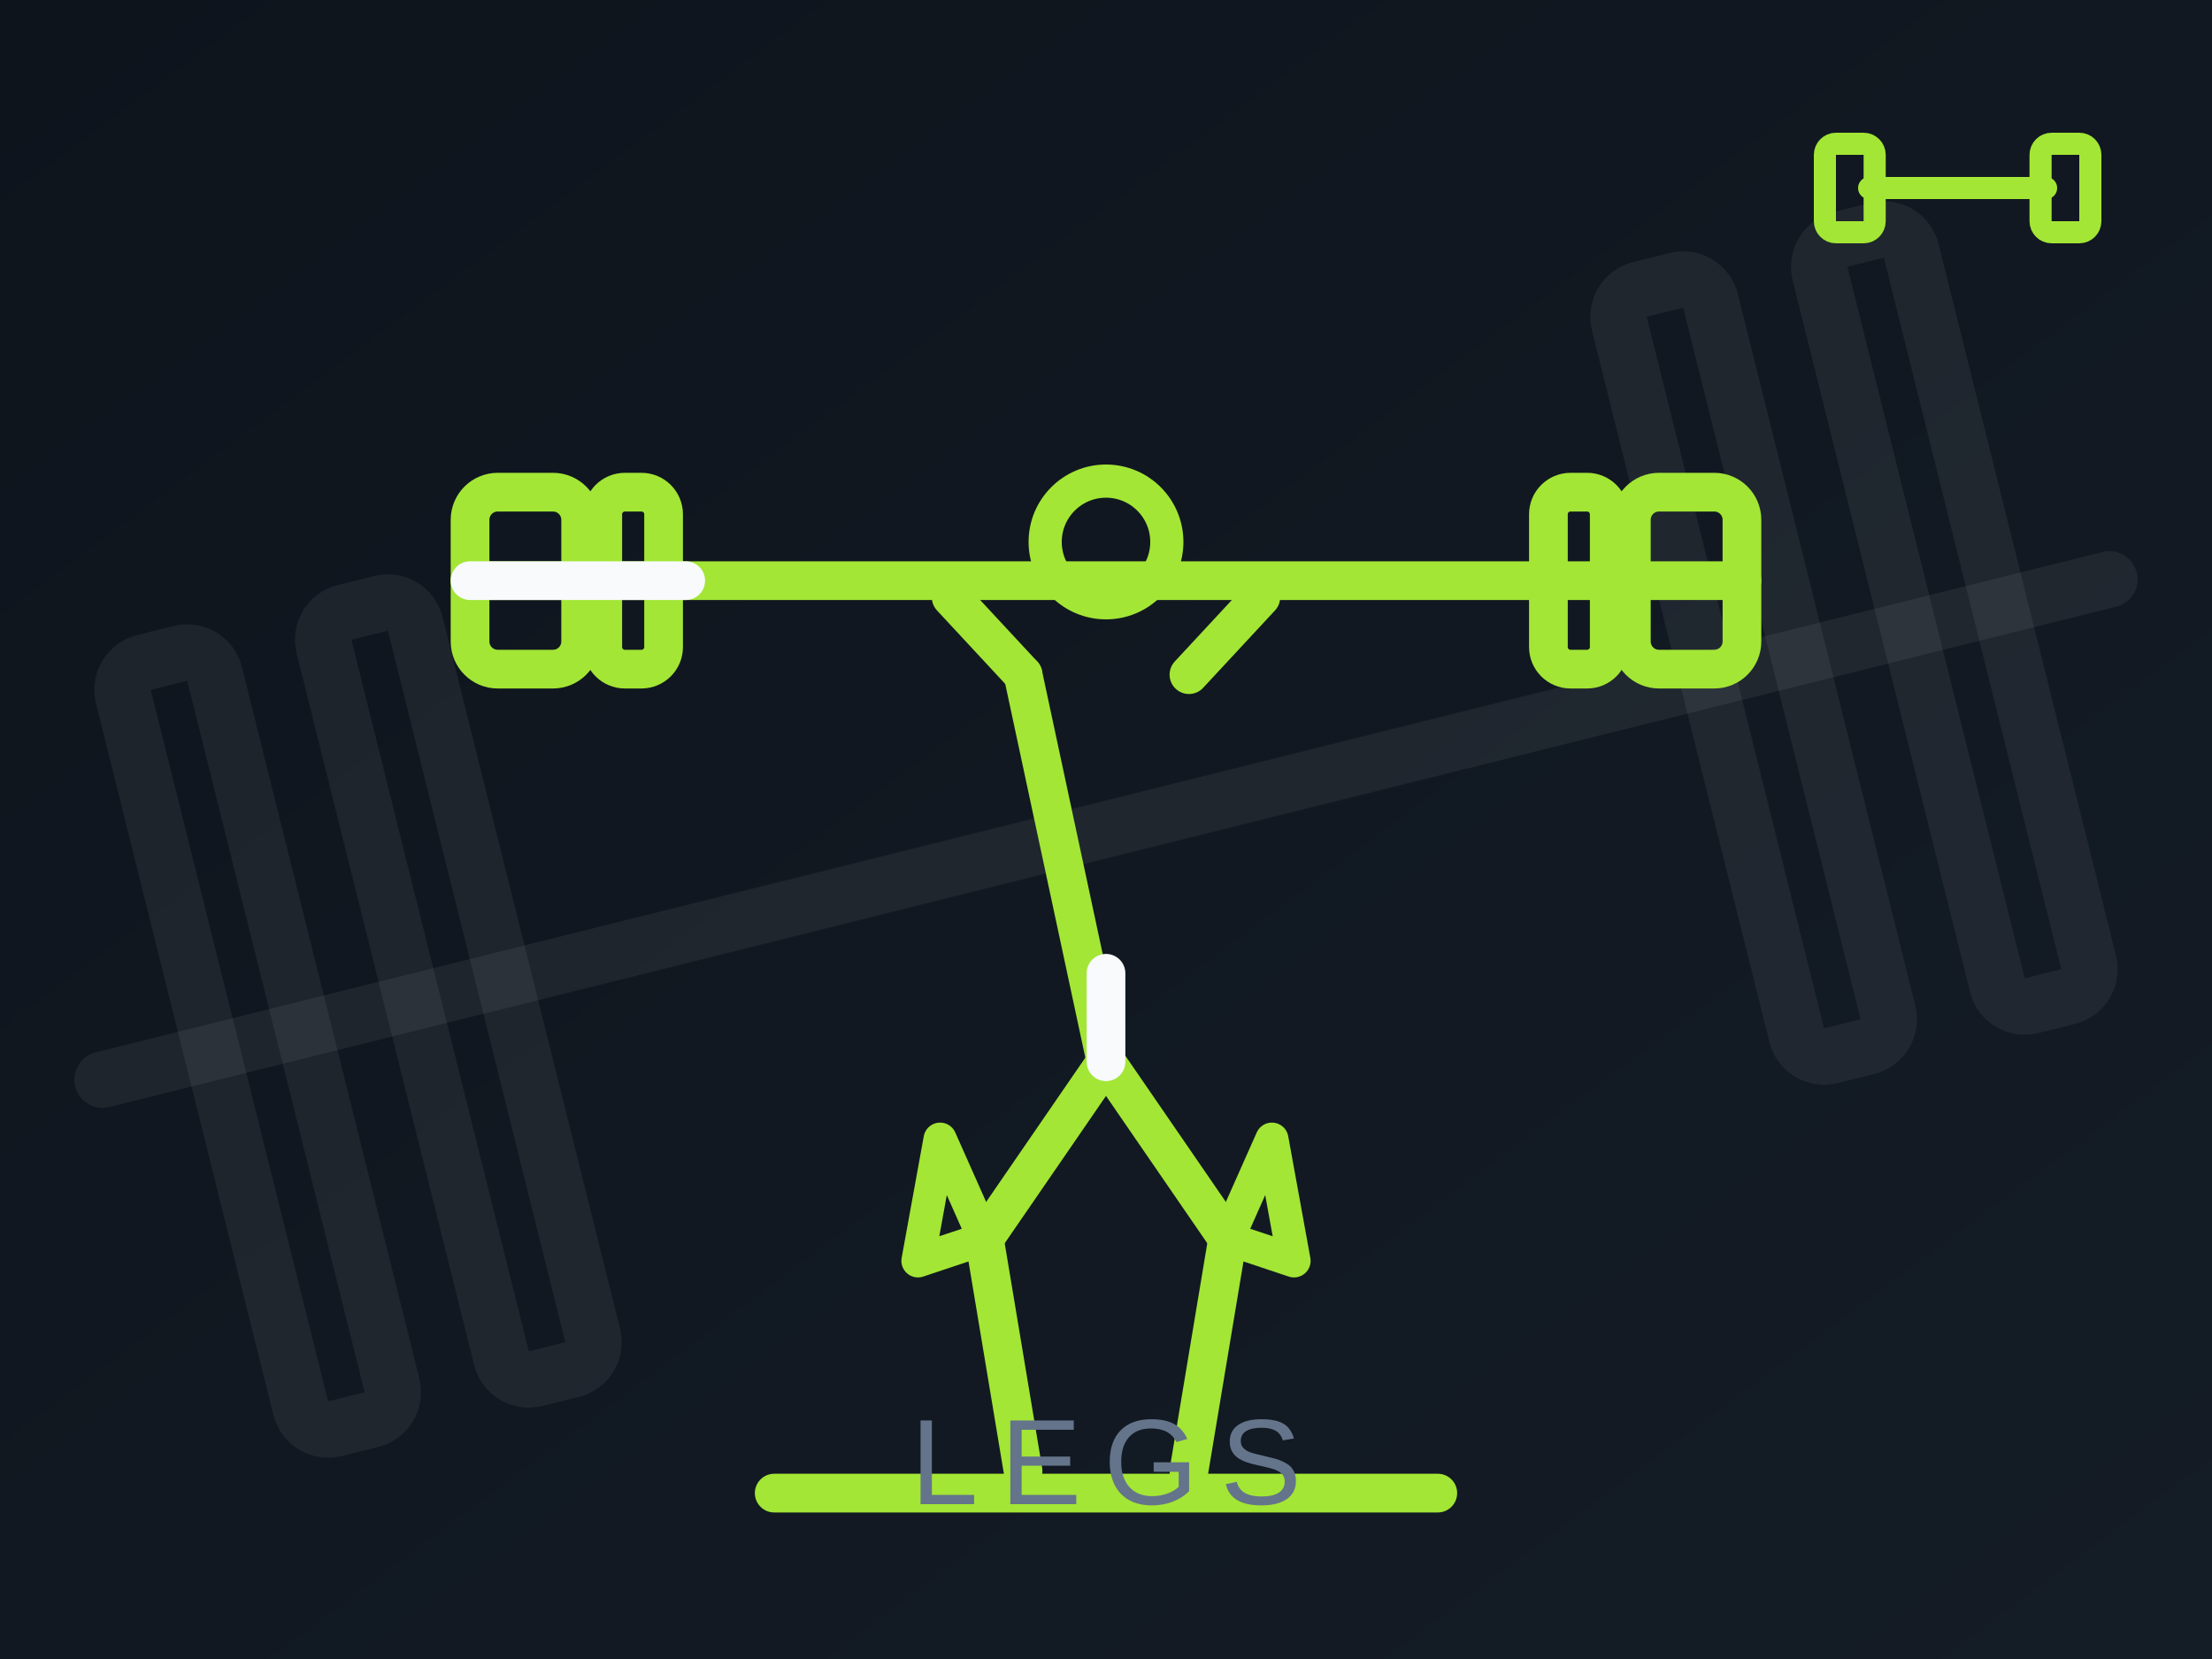
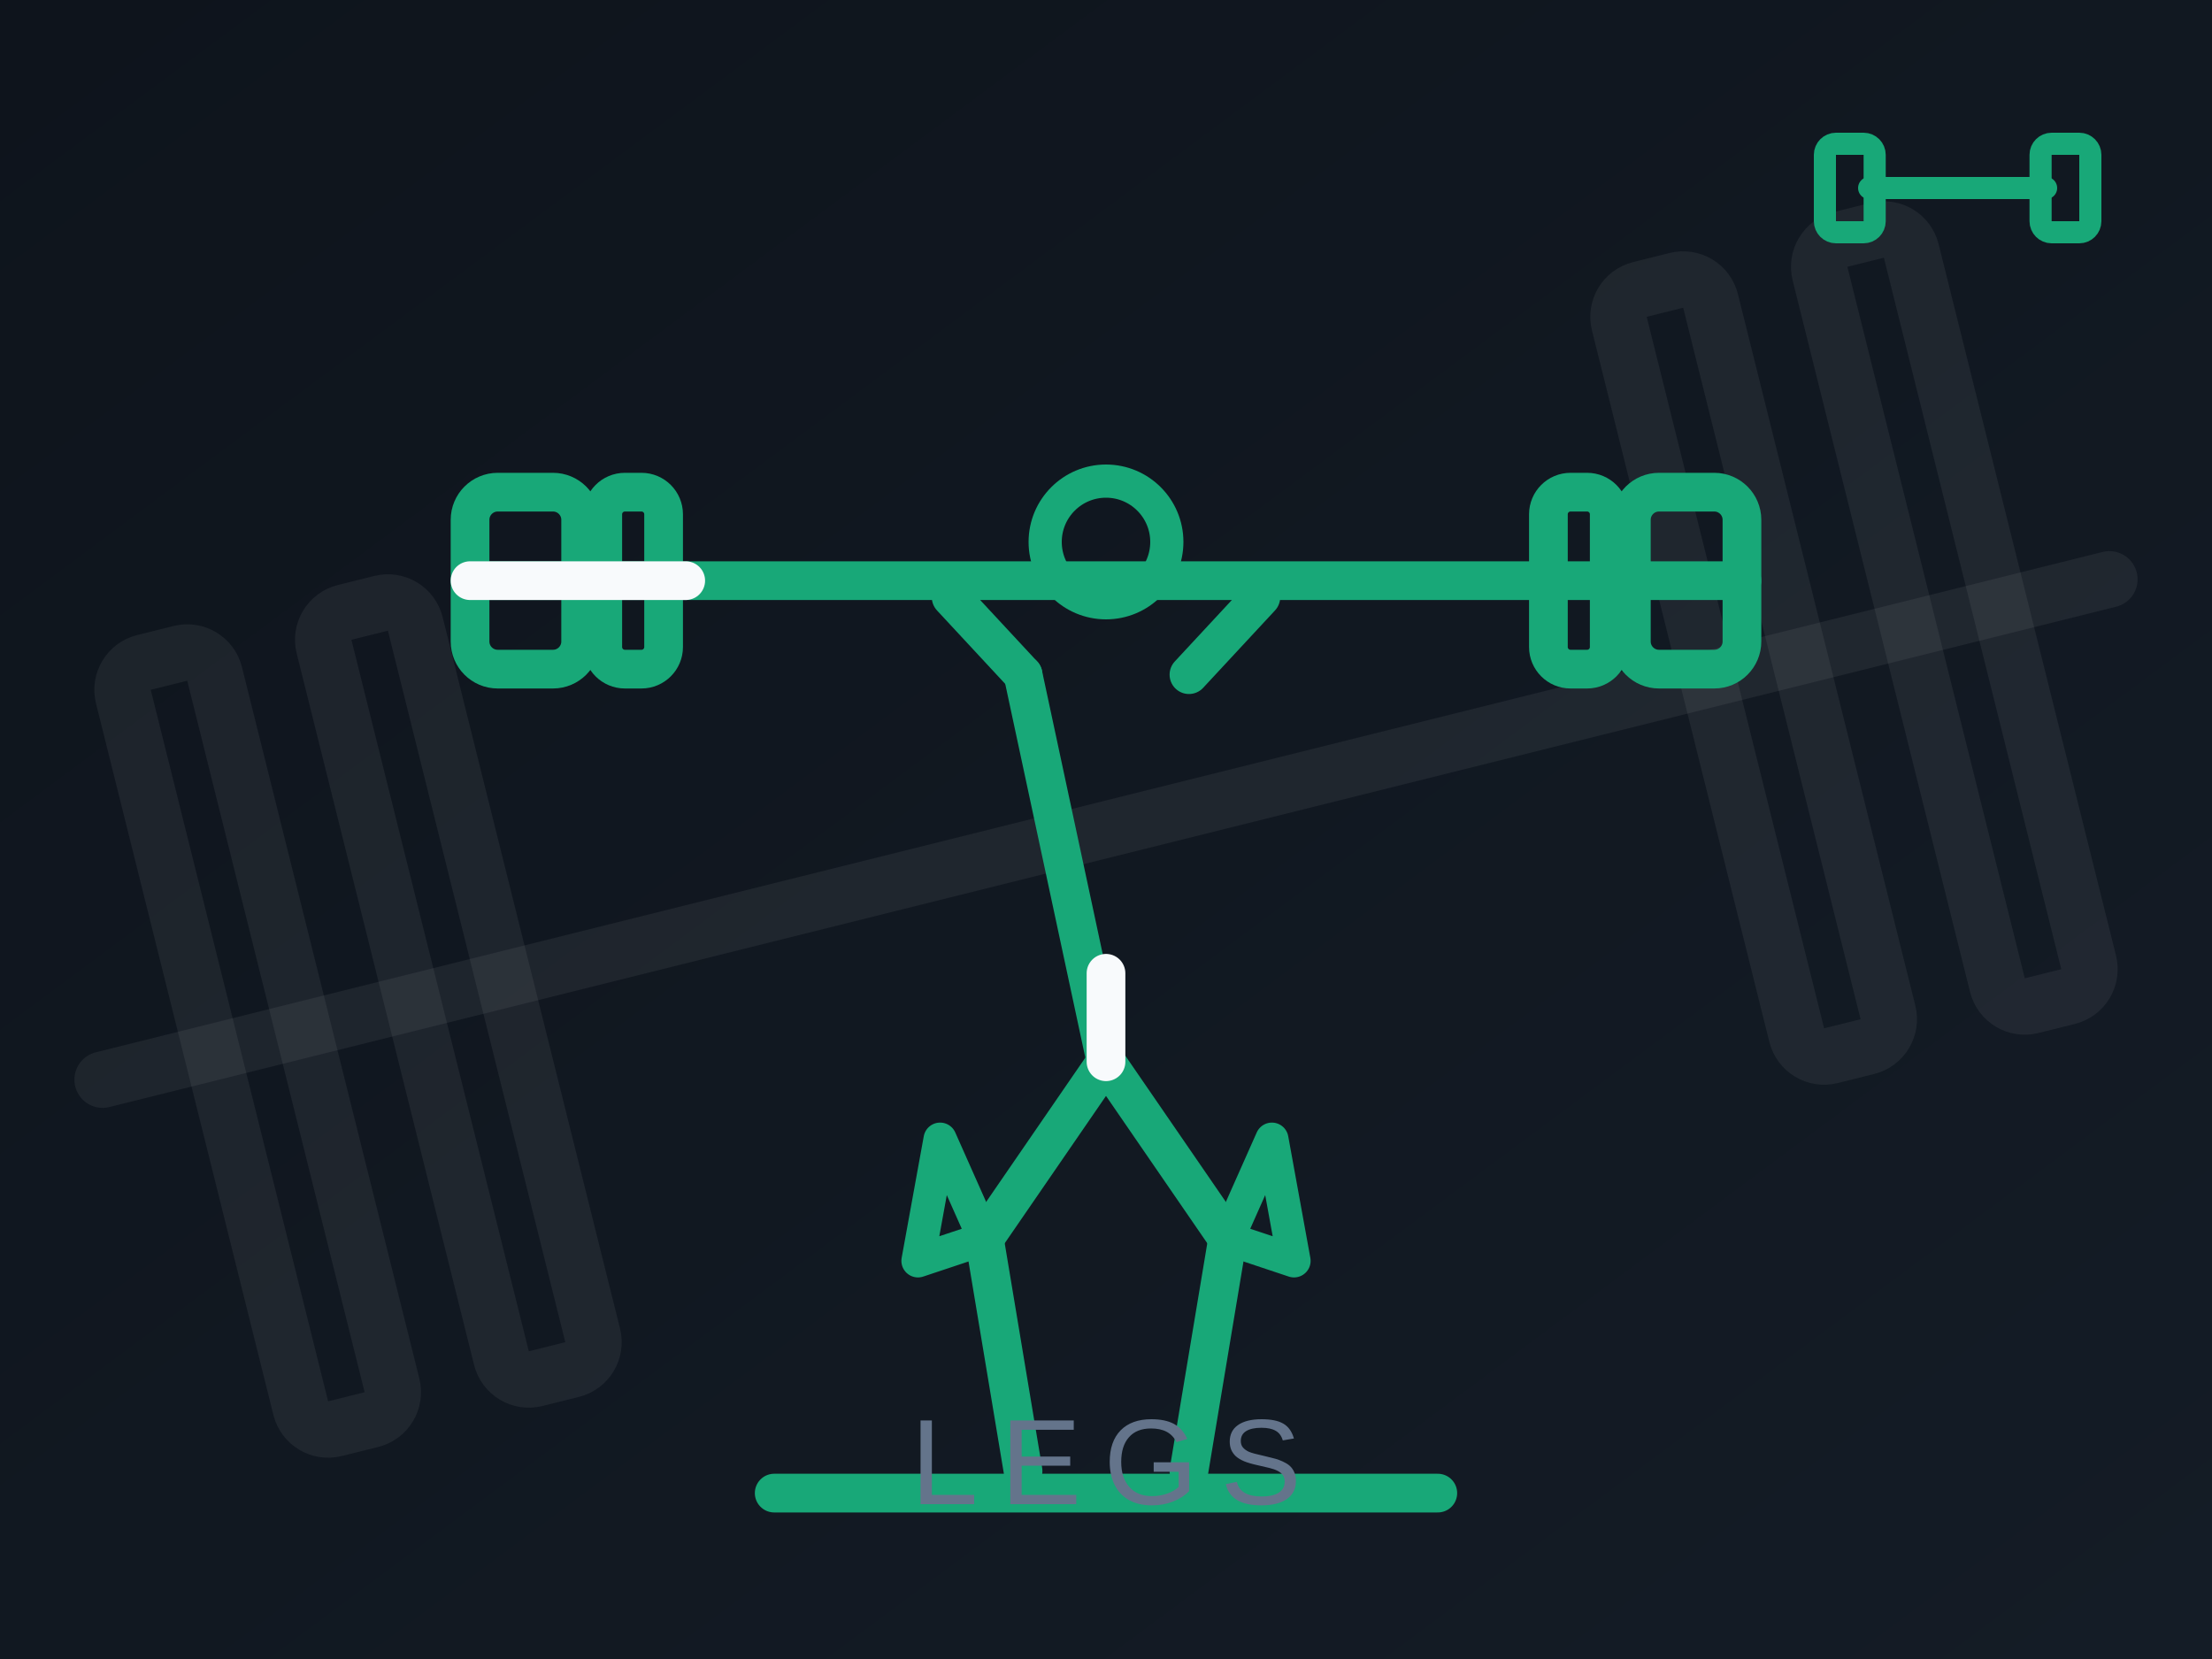
<svg xmlns="http://www.w3.org/2000/svg" viewBox="0 0 400 300" width="400" height="300">
  <defs>
    <linearGradient id="bg" x1="0" y1="0" x2="1" y2="1">
      <stop offset="0" stop-color="#0e141c" />
      <stop offset="1" stop-color="#141c26" />
    </linearGradient>
  </defs>
  <rect width="400" height="300" fill="url(#bg)" />
  <g stroke="#ffffff" stroke-opacity="0.06" stroke-width="6" stroke-linecap="round" stroke-linejoin="round" fill="none" transform="translate(200,150) rotate(-14) scale(1.7)">
    <line x1="-110" y1="0" x2="110" y2="0" />
    <rect x="-98" y="-42" width="10" height="84" rx="3" />
    <rect x="-76" y="-42" width="10" height="84" rx="3" />
    <rect x="66" y="-42" width="10" height="84" rx="3" />
    <rect x="88" y="-42" width="10" height="84" rx="3" />
  </g>
-   <g stroke="#a3e635" stroke-width="4" fill="none" stroke-linecap="round" stroke-linejoin="round">
+   <g stroke="#18A878" stroke-width="4" fill="none" stroke-linecap="round" stroke-linejoin="round">
    <line x1="338" y1="34" x2="370" y2="34" />
    <rect x="330" y="26" width="9" height="16" rx="2" />
    <rect x="369" y="26" width="9" height="16" rx="2" />
  </g>
  <g fill="none" stroke-linecap="round" stroke-linejoin="round">
-     <g stroke="#a3e635" stroke-width="7">
+     <g stroke="#18A878" stroke-width="7">
      <line x1="85" y1="105" x2="315" y2="105" />
      <rect x="85" y="89" width="20" height="32" rx="5" />
      <rect x="109" y="89" width="11" height="32" rx="4" />
      <rect x="280" y="89" width="11" height="32" rx="4" />
      <rect x="295" y="89" width="20" height="32" rx="5" />
      <line x1="185" y1="122" x2="172" y2="108" />
      <line x1="215" y1="122" x2="228" y2="108" />
      <line x1="185" y1="122" x2="200" y2="192" />
      <line x1="200" y1="192" x2="222" y2="224" />
      <line x1="200" y1="192" x2="178" y2="224" />
      <line x1="222" y1="224" x2="215" y2="266" />
      <line x1="178" y1="224" x2="185" y2="266" />
      <line x1="140" y1="270" x2="260" y2="270" />
    </g>
    <g stroke="#f8fafc" stroke-width="7">
      <line x1="85" y1="105" x2="124" y2="105" />
      <line x1="200" y1="192" x2="200" y2="176" />
    </g>
-     <circle cx="200" cy="98" r="11" stroke="#a3e635" stroke-width="6" />
-     <polygon points="222,224 230,206 234,228" fill="none" stroke="#a3e635" stroke-width="6" stroke-linejoin="round" />
-     <polygon points="178,224 170,206 166,228" fill="none" stroke="#a3e635" stroke-width="6" stroke-linejoin="round" />
+     <circle cx="200" cy="98" r="11" stroke="#18A878" stroke-width="6" />
+     <polygon points="222,224 230,206 234,228" fill="none" stroke="#18A878" stroke-width="6" stroke-linejoin="round" />
+     <polygon points="178,224 170,206 166,228" fill="none" stroke="#18A878" stroke-width="6" stroke-linejoin="round" />
  </g>
  <text x="200" y="272" text-anchor="middle" font-family="Arial, Helvetica, sans-serif" font-size="22" letter-spacing="4" fill="#64748b">LEGS</text>
</svg>
